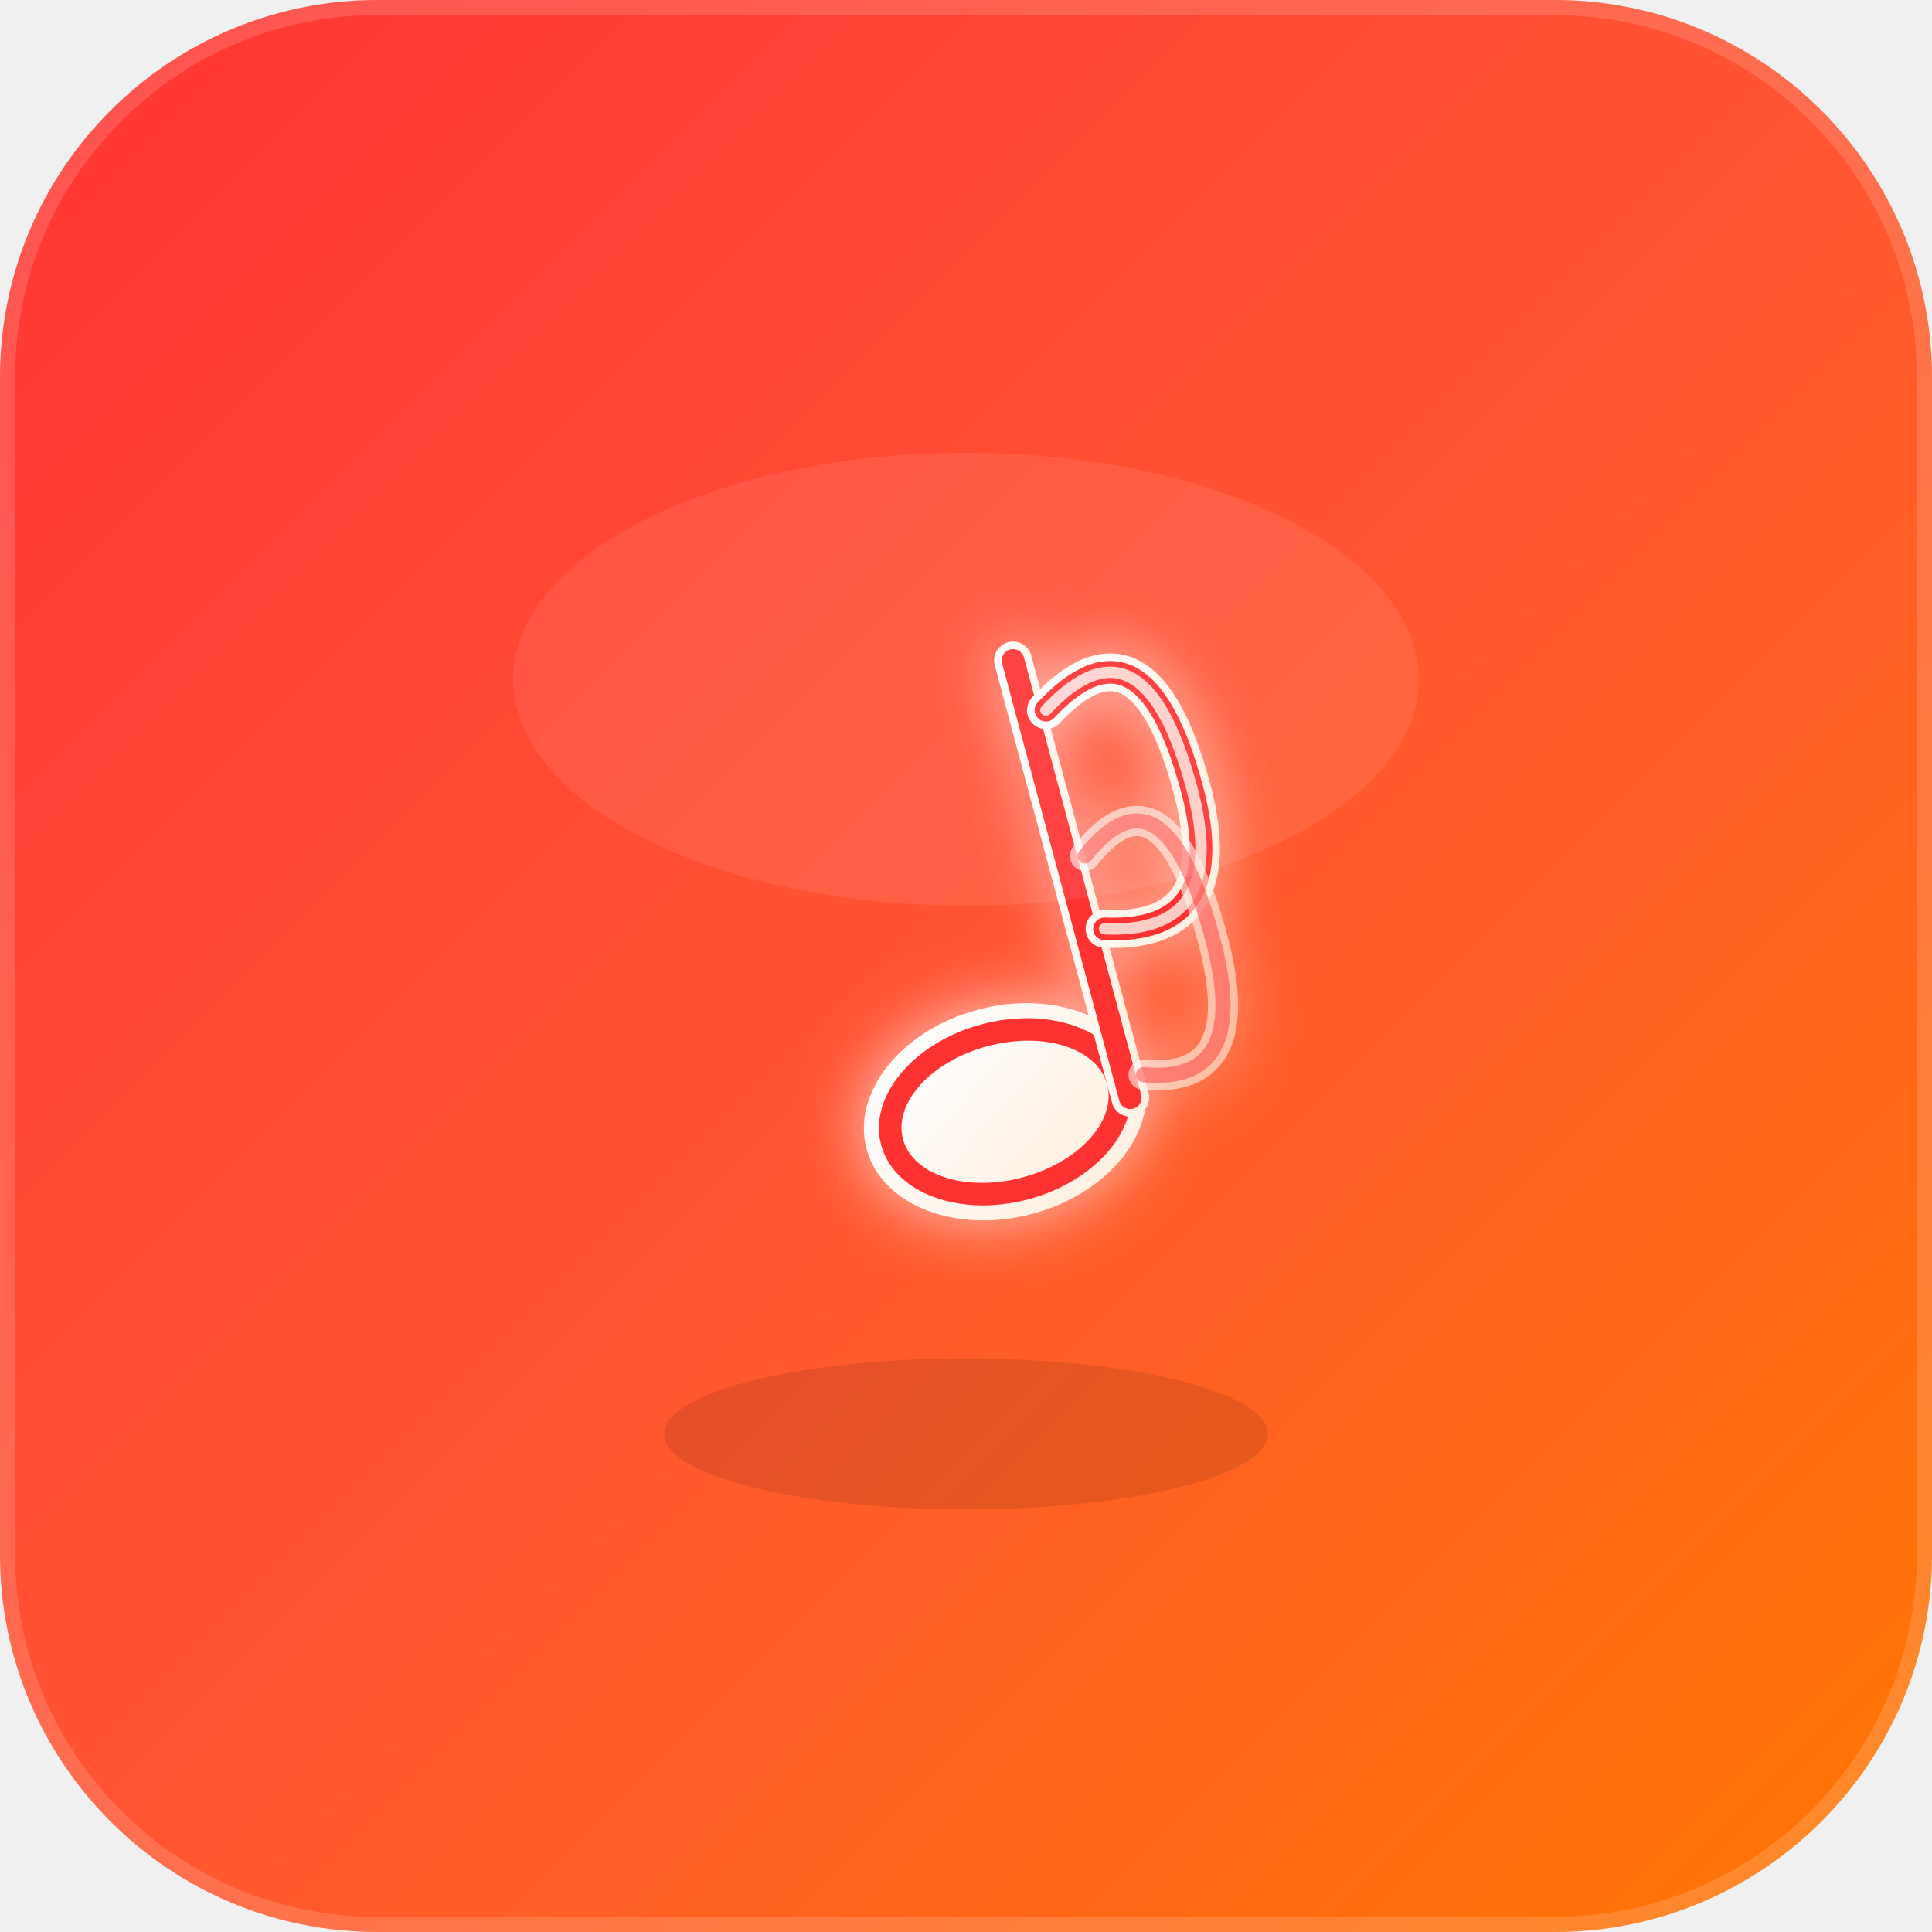
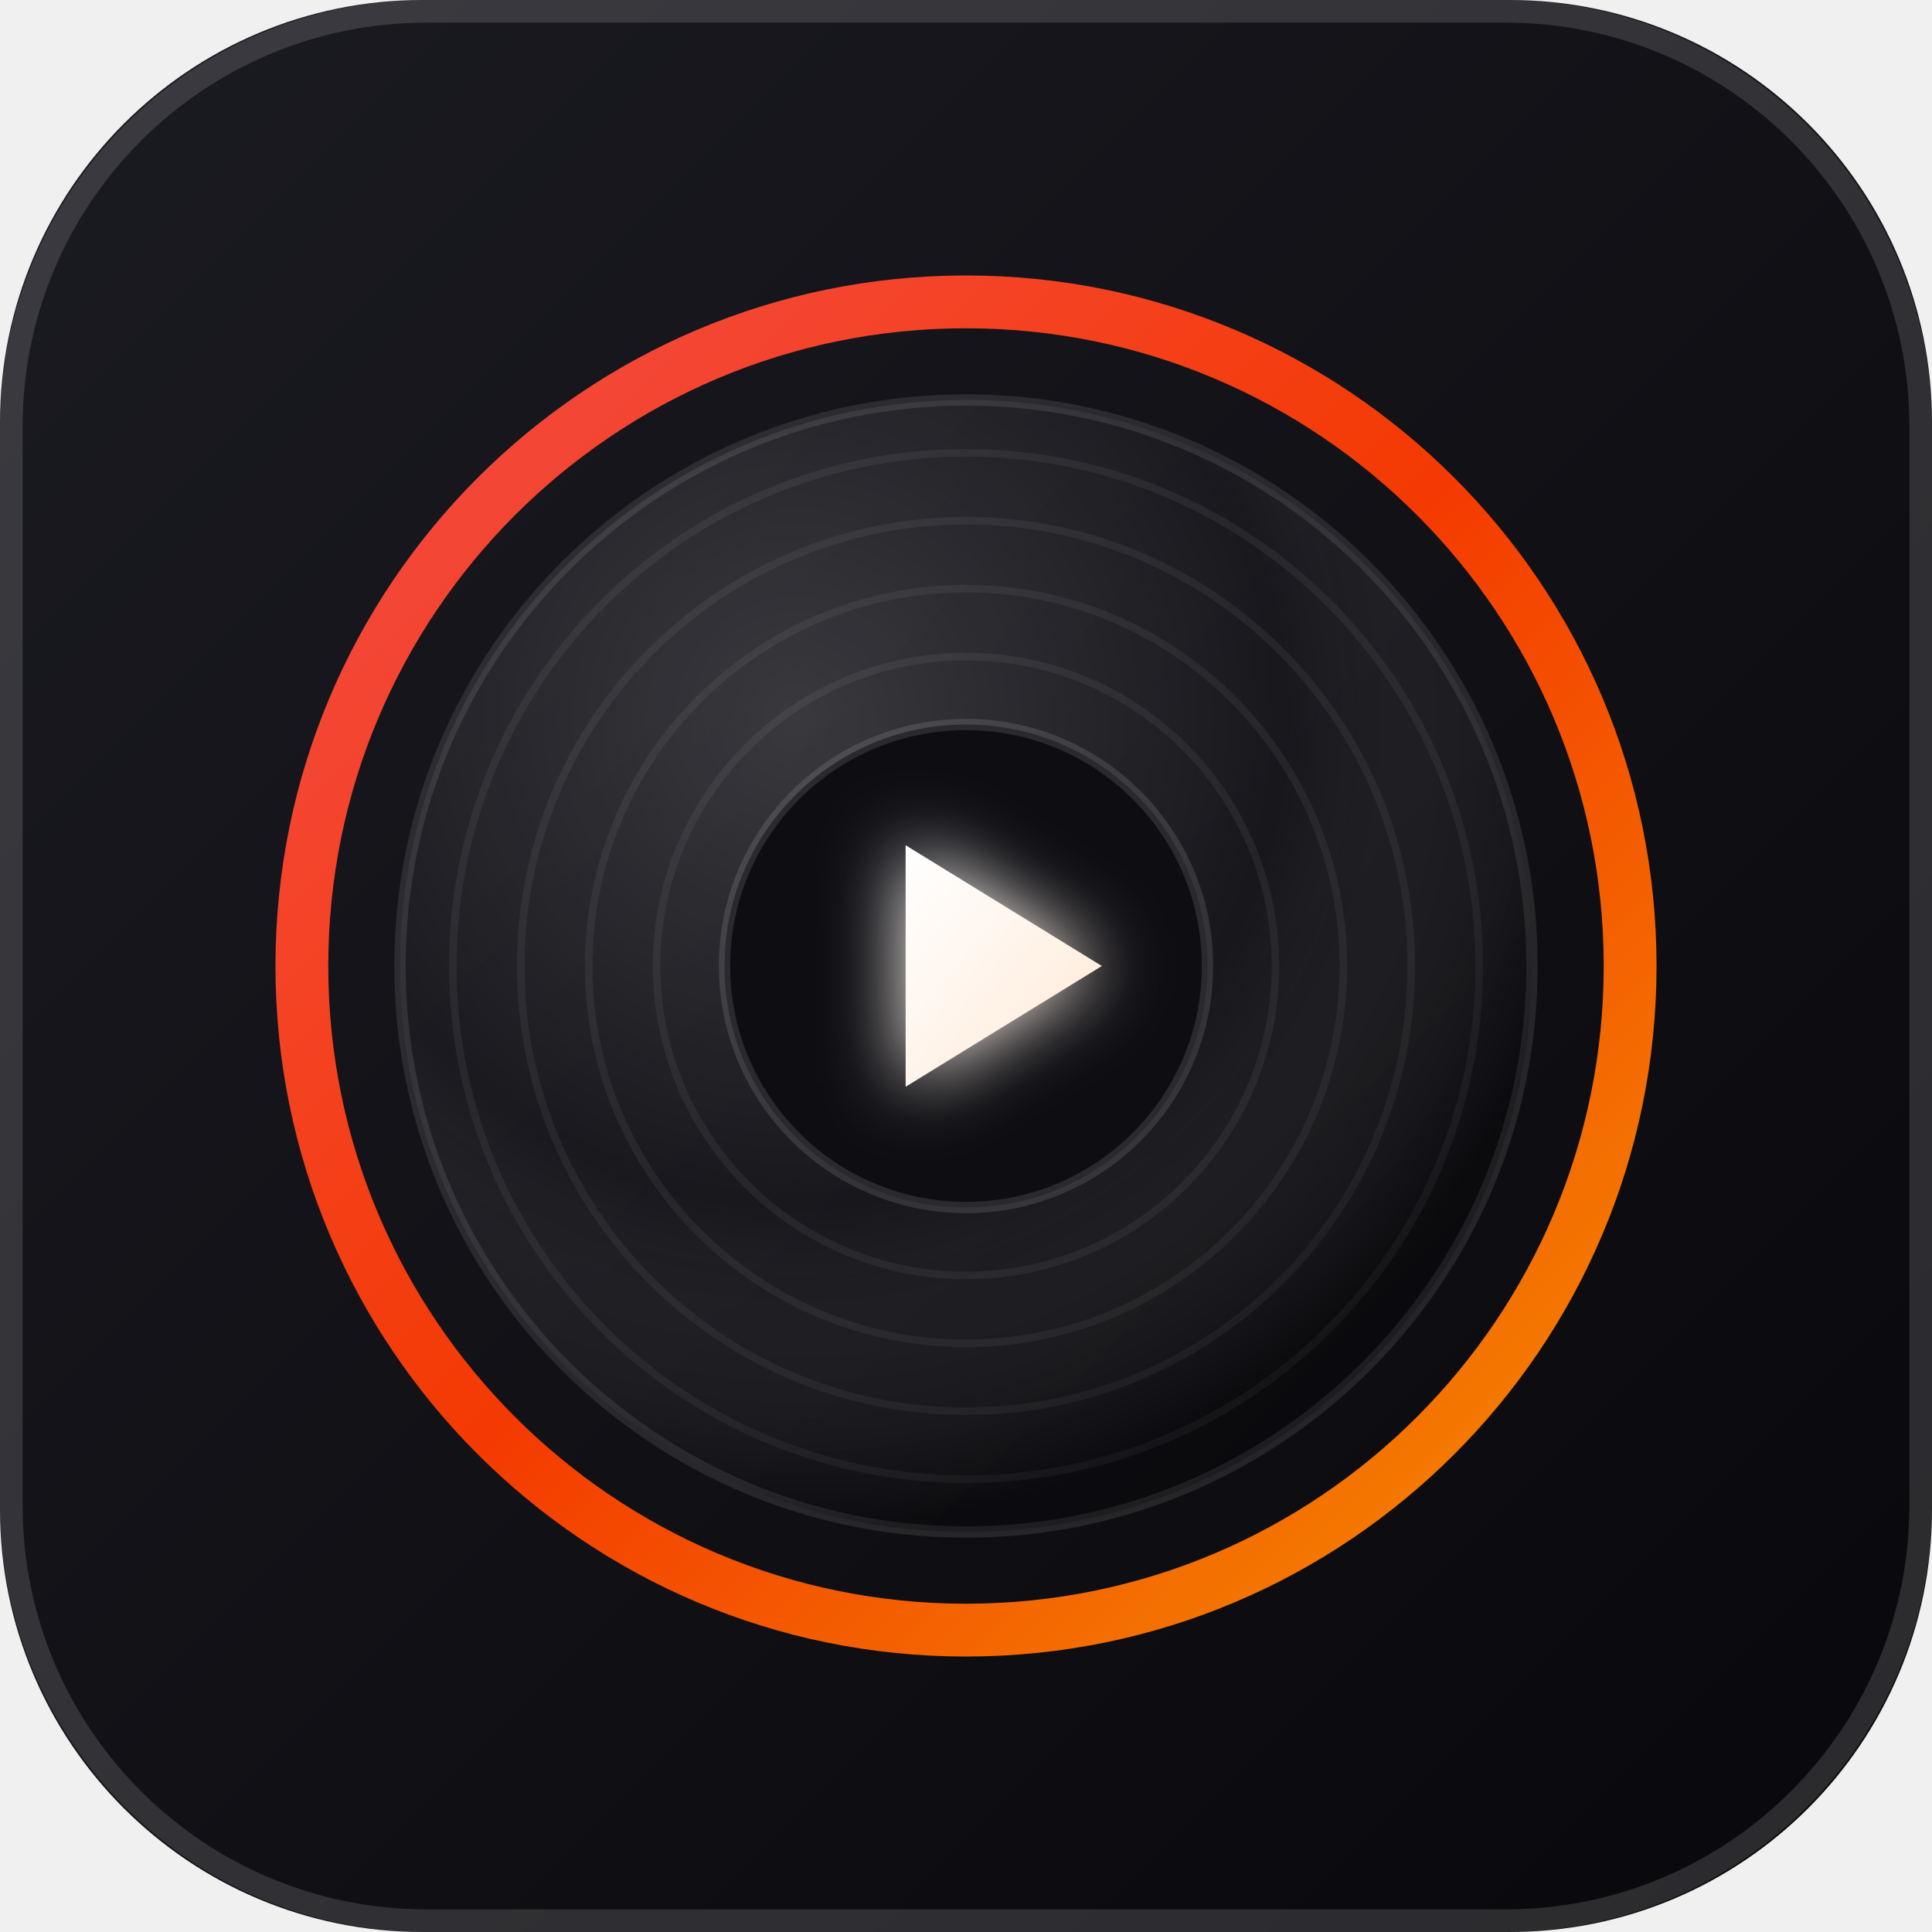
<svg xmlns="http://www.w3.org/2000/svg" width="512" height="512" viewBox="0 0 512 512">
  <defs>
    <linearGradient id="bgGrad" x1="0%" y1="0%" x2="100%" y2="100%">
-       <stop offset="0%" stop-color="#ff3333" />
-       <stop offset="50%" stop-color="#ff5533" />
-       <stop offset="100%" stop-color="#ff7700" />
+       <stop offset="0%" stop-color="#1b1b22" />
+       <stop offset="55%" stop-color="#101015" />
+       <stop offset="100%" stop-color="#08080c" />
    </linearGradient>
-     <linearGradient id="noteGrad" x1="0%" y1="0%" x2="100%" y2="100%">
+     <linearGradient id="ringGrad" x1="0%" y1="0%" x2="100%" y2="100%">
+       <stop offset="0%" stop-color="#ff4d4d" />
+       <stop offset="50%" stop-color="#ff3c00" />
+       <stop offset="100%" stop-color="#ff9500" />
+     </linearGradient>
+     <linearGradient id="playGrad" x1="0%" y1="0%" x2="100%" y2="100%">
      <stop offset="0%" stop-color="#ffffff" />
-       <stop offset="100%" stop-color="#ffeedd" />
+       <stop offset="100%" stop-color="#ffe9d6" />
    </linearGradient>
-     <filter id="glow" x="-50%" y="-50%" width="200%" height="200%">
-       <feGaussianBlur stdDeviation="8" result="blur" />
+     <radialGradient id="vinylShine" cx="35%" cy="28%" r="72%">
+       <stop offset="0%" stop-color="#ffffff" stop-opacity="0.16" />
+       <stop offset="60%" stop-color="#ffffff" stop-opacity="0.03" />
+       <stop offset="100%" stop-color="#000000" stop-opacity="0.22" />
+     </radialGradient>
+     <filter id="softGlow" x="-50%" y="-50%" width="200%" height="200%">
+       <feGaussianBlur stdDeviation="10" result="b" />
      <feMerge>
-         <feMergeNode in="blur" />
+         <feMergeNode in="b" />
        <feMergeNode in="SourceGraphic" />
      </feMerge>
    </filter>
-     <filter id="innerShadow" x="-20%" y="-20%" width="140%" height="140%">
-       <feOffset dx="0" dy="4" />
-       <feGaussianBlur stdDeviation="4" result="blur" />
-       <feComposite in="SourceGraphic" in2="blur" operator="over" />
-     </filter>
  </defs>
-   <rect width="512" height="512" rx="100" fill="url(#bgGrad)" />
-   <rect width="508" height="508" x="2" y="2" rx="98" fill="none" stroke="rgba(255,255,255,0.15)" stroke-width="4" />
-   <g transform="translate(256, 256)" filter="url(#glow)">
-     <ellipse cx="0" cy="40" rx="38" ry="28" fill="url(#noteGrad)" transform="rotate(-15)" />
-     <ellipse cx="0" cy="40" rx="34" ry="24" fill="#ff3333" transform="rotate(-15)" />
-     <ellipse cx="0" cy="40" rx="28" ry="18" fill="url(#noteGrad)" transform="rotate(-15)" />
-     <rect x="28" y="-80" width="10" height="130" rx="5" fill="url(#noteGrad)" transform="rotate(-15)" />
-     <rect x="30" y="-78" width="6" height="126" rx="3" fill="#ff3333" transform="rotate(-15)" />
-     <path d="M38 -60 Q70 -80 70 -30 Q70 10 38 0" fill="none" stroke="url(#noteGrad)" stroke-width="10" stroke-linecap="round" transform="rotate(-15)" />
-     <path d="M38 -60 Q70 -80 70 -30 Q70 10 38 0" fill="none" stroke="#ff3333" stroke-width="6" stroke-linecap="round" transform="rotate(-15)" />
-     <path d="M38 -60 Q70 -80 70 -30 Q70 10 38 0" fill="none" stroke="url(#noteGrad)" stroke-width="3" stroke-linecap="round" transform="rotate(-15)" opacity="0.8" />
-     <path d="M38 -20 Q65 -40 65 10 Q65 50 38 40" fill="none" stroke="url(#noteGrad)" stroke-width="8" stroke-linecap="round" transform="rotate(-15)" opacity="0.6" />
-     <path d="M38 -20 Q65 -40 65 10 Q65 50 38 40" fill="none" stroke="#ff3333" stroke-width="4" stroke-linecap="round" transform="rotate(-15)" opacity="0.5" />
+   <rect width="512" height="512" rx="112" fill="url(#bgGrad)" />
+   <circle cx="256" cy="256" r="176" fill="none" stroke="url(#ringGrad)" stroke-width="14" opacity="0.95" />
+   <circle cx="256" cy="256" r="150" fill="none" stroke="#ffffff" stroke-width="3" opacity="0.10" />
+   <g stroke="#ffffff" stroke-opacity="0.055" stroke-width="2" fill="none">
+     <circle cx="256" cy="256" r="136" />
+     <circle cx="256" cy="256" r="118" />
+     <circle cx="256" cy="256" r="100" />
+     <circle cx="256" cy="256" r="82" />
  </g>
-   <ellipse cx="256" cy="180" rx="120" ry="60" fill="rgba(255,255,255,0.08)" />
-   <ellipse cx="256" cy="380" rx="80" ry="20" fill="rgba(0,0,0,0.1)" />
+   <circle cx="256" cy="256" r="150" fill="url(#vinylShine)" />
+   <circle cx="256" cy="256" r="64" fill="#0d0d12" stroke="#ffffff" stroke-opacity="0.12" stroke-width="3" />
+   <path d="M240 224 L292 256 L240 288 Z" fill="url(#playGrad)" filter="url(#softGlow)" />
+   <rect x="3" y="3" width="506" height="506" rx="110" fill="none" stroke="#ffffff" stroke-opacity="0.14" stroke-width="6" />
</svg>
